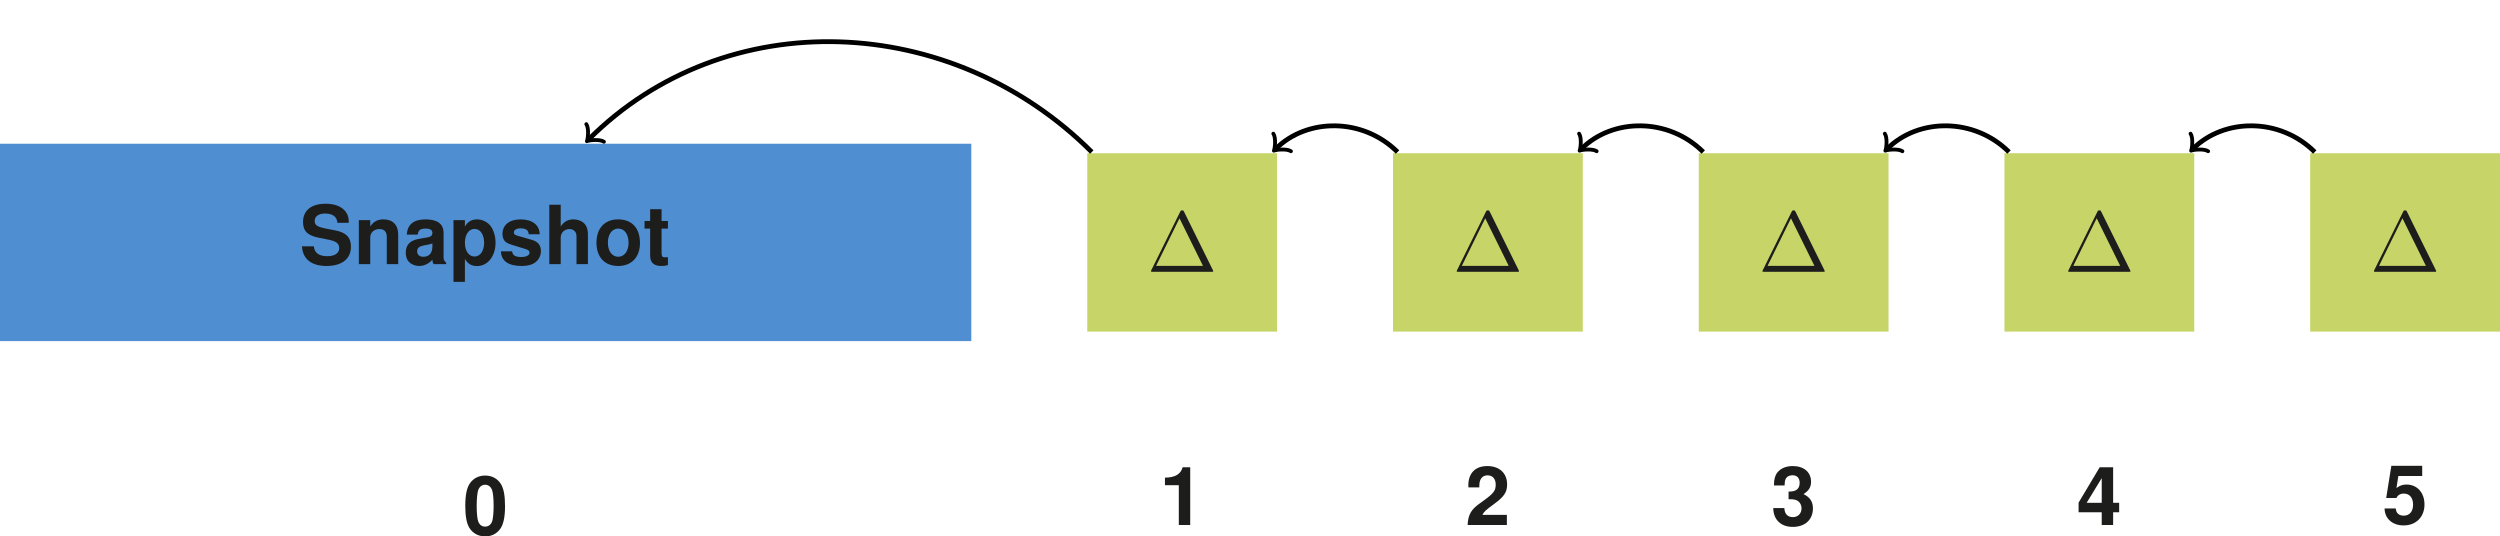
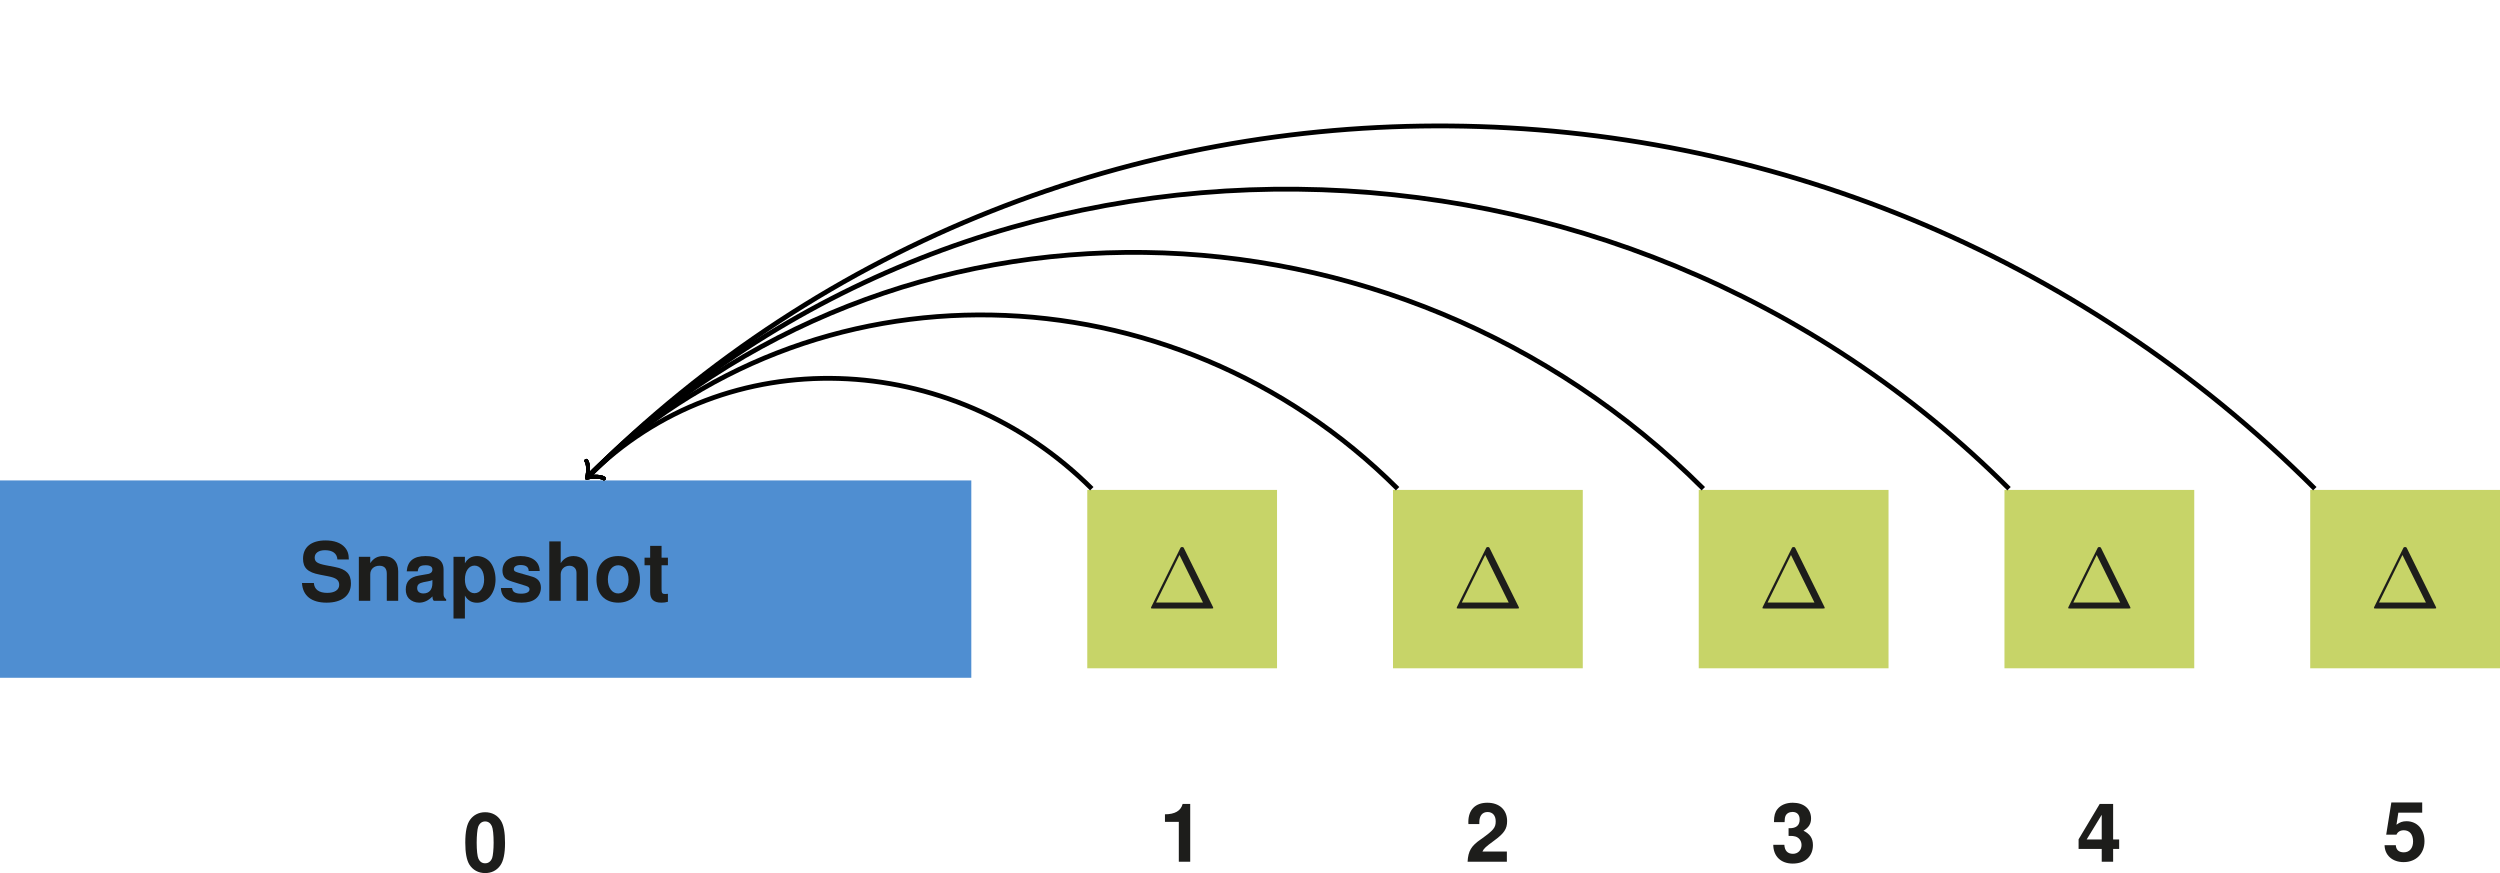
- <svg xmlns="http://www.w3.org/2000/svg" xmlns:xlink="http://www.w3.org/1999/xlink" height="89.282pt" version="1.1" viewBox="-0.363 -15.31 416.691 89.282" width="416.691pt">
+ <svg xmlns="http://www.w3.org/2000/svg" xmlns:xlink="http://www.w3.org/1999/xlink" height="145.399pt" version="1.1" viewBox="-0.363 -15.31 416.691 145.399" width="416.691pt">
  <defs>
    <path d="M6.183 -9.985C6.083 -10.186 6.054 -10.243 5.853 -10.243C5.638 -10.243 5.609 -10.186 5.509 -9.985L0.717 -0.287C0.689 -0.244 0.66 -0.158 0.66 -0.1C0.66 -0.014 0.674 0 0.961 0H10.731C11.018 0 11.032 -0.014 11.032 -0.1C11.032 -0.158 11.004 -0.244 10.975 -0.287L6.183 -9.985ZM5.409 -8.923L9.325 -0.99H1.506L5.409 -8.923Z" id="g0-1" />
    <path d="M3.707 -9.83C2.675 -9.83 1.792 -9.396 1.208 -8.595C0.652 -7.848 0.394 -6.612 0.394 -4.752C0.394 -3.055 0.625 -1.847 1.073 -1.113C1.643 -0.204 2.58 0.312 3.707 0.312C4.752 0.312 5.608 -0.109 6.205 -0.923C6.748 -1.657 7.02 -2.906 7.02 -4.698C7.02 -6.463 6.803 -7.658 6.341 -8.405C5.771 -9.328 4.834 -9.83 3.707 -9.83ZM3.707 -8.296C4.196 -8.296 4.589 -8.025 4.82 -7.522C5.01 -7.115 5.119 -6.056 5.119 -4.739C5.119 -3.666 5.01 -2.58 4.874 -2.2C4.657 -1.629 4.25 -1.317 3.707 -1.317C3.204 -1.317 2.824 -1.575 2.593 -2.064C2.403 -2.471 2.295 -3.49 2.295 -4.766C2.295 -5.893 2.403 -6.993 2.539 -7.386C2.756 -7.97 3.164 -8.296 3.707 -8.296Z" id="g2-48" />
    <path d="M3.232 -6.64V0H5.132V-9.627H3.87C3.571 -8.486 2.58 -7.902 0.923 -7.902V-6.64H3.232Z" id="g2-49" />
    <path d="M6.952 -1.697H2.879C3.123 -2.213 3.422 -2.485 4.834 -3.517C6.504 -4.739 6.993 -5.472 6.993 -6.775C6.993 -8.636 5.716 -9.83 3.693 -9.83C1.697 -9.83 0.53 -8.649 0.53 -6.612C0.53 -6.531 0.53 -6.422 0.543 -6.273H2.363V-6.585C2.363 -7.658 2.865 -8.283 3.734 -8.283C4.576 -8.283 5.092 -7.699 5.092 -6.735C5.092 -5.676 4.752 -5.255 2.634 -3.748C1.005 -2.634 0.502 -1.779 0.407 0H6.952V-1.697Z" id="g2-50" />
    <path d="M2.946 -4.304C3.612 -4.304 3.734 -4.291 4.06 -4.209C4.698 -4.033 5.105 -3.476 5.105 -2.77C5.105 -1.928 4.508 -1.317 3.68 -1.317C2.783 -1.317 2.295 -1.833 2.24 -2.824H0.394C0.407 -0.896 1.67 0.312 3.639 0.312C5.689 0.312 7.006 -0.896 7.006 -2.77C7.006 -3.897 6.517 -4.63 5.431 -5.16C6.327 -5.716 6.694 -6.327 6.694 -7.21C6.694 -8.812 5.499 -9.83 3.639 -9.83C2.539 -9.83 1.616 -9.45 1.073 -8.744C0.692 -8.269 0.516 -7.617 0.516 -6.762V-6.599H2.281C2.295 -7.115 2.335 -7.373 2.43 -7.617C2.607 -8.038 3.041 -8.296 3.598 -8.296C4.359 -8.296 4.793 -7.834 4.793 -7.033C4.793 -6.069 4.236 -5.581 3.109 -5.581H2.946V-4.304Z" id="g2-51" />
    <path d="M7.088 -3.707H6.083V-9.627H3.843L0.326 -3.734V-2.132H4.182V0H6.083V-2.132H7.088V-3.707ZM4.182 -3.707H1.67L4.182 -7.821V-3.707Z" id="g2-52" />
    <path d="M6.64 -9.627H1.494L0.638 -4.263H2.349C2.553 -4.739 2.987 -4.997 3.571 -4.997C4.535 -4.997 5.119 -4.304 5.119 -3.136C5.119 -2.01 4.521 -1.317 3.571 -1.317C2.743 -1.317 2.281 -1.738 2.24 -2.512H0.367C0.394 -0.828 1.67 0.312 3.544 0.312C5.608 0.312 7.02 -1.1 7.02 -3.177C7.02 -5.146 5.798 -6.504 4.019 -6.504C3.381 -6.504 2.906 -6.341 2.349 -5.92L2.661 -7.93H6.64V-9.627Z" id="g2-53" />
    <path d="M8.242 -6.884C8.242 -7.794 8.038 -8.391 7.549 -8.934C6.884 -9.667 5.784 -10.061 4.359 -10.061C1.982 -10.061 0.611 -8.948 0.611 -7.02C0.611 -5.485 1.385 -4.739 3.394 -4.359L4.779 -4.087C6.137 -3.829 6.64 -3.449 6.64 -2.648C6.64 -1.819 5.879 -1.317 4.644 -1.317C3.259 -1.317 2.485 -1.901 2.417 -2.96H0.434C0.557 -0.842 2.01 0.312 4.535 0.312C7.088 0.312 8.595 -0.883 8.595 -2.892C8.595 -4.454 7.807 -5.268 5.974 -5.621L4.426 -5.92C2.974 -6.205 2.553 -6.49 2.553 -7.21C2.553 -7.957 3.218 -8.432 4.263 -8.432C5.553 -8.432 6.273 -7.889 6.341 -6.884H8.242Z" id="g2-83" />
    <path d="M7.115 -0.231C6.775 -0.543 6.68 -0.747 6.68 -1.127V-5.2C6.68 -6.694 5.662 -7.454 3.68 -7.454S0.665 -6.612 0.543 -4.915H2.376C2.471 -5.676 2.783 -5.92 3.72 -5.92C4.454 -5.92 4.82 -5.676 4.82 -5.187C4.82 -4.942 4.698 -4.725 4.494 -4.616C4.236 -4.481 4.236 -4.481 3.299 -4.331L2.539 -4.196C1.086 -3.951 0.38 -3.204 0.38 -1.887C0.38 -1.263 0.557 -0.747 0.896 -0.38C1.317 0.054 1.955 0.312 2.607 0.312C3.422 0.312 4.168 -0.041 4.834 -0.733C4.834 -0.353 4.874 -0.217 5.051 0H7.115V-0.231ZM4.82 -2.946C4.82 -1.847 4.277 -1.222 3.313 -1.222C2.675 -1.222 2.281 -1.561 2.281 -2.105C2.281 -2.675 2.58 -2.946 3.367 -3.109L4.019 -3.232C4.521 -3.327 4.603 -3.354 4.82 -3.462V-2.946Z" id="g2-97" />
    <path d="M0.91 -9.898V0H2.811V-4.399C2.811 -5.241 3.422 -5.839 4.277 -5.839C4.684 -5.839 5.01 -5.689 5.228 -5.39C5.39 -5.146 5.445 -4.956 5.445 -4.481V0H7.346V-4.915C7.346 -5.825 7.101 -6.477 6.599 -6.898C6.178 -7.251 5.567 -7.454 4.956 -7.454C4.019 -7.454 3.34 -7.074 2.811 -6.273V-9.898H0.91Z" id="g2-104" />
    <path d="M0.855 -7.332V0H2.756V-4.399C2.756 -5.268 3.367 -5.839 4.291 -5.839C5.105 -5.839 5.513 -5.39 5.513 -4.521V0H7.414V-4.915C7.414 -6.531 6.517 -7.454 4.956 -7.454C3.965 -7.454 3.299 -7.088 2.756 -6.273V-7.332H0.855Z" id="g2-110" />
    <path d="M4.087 -7.454C1.847 -7.454 0.475 -5.974 0.475 -3.571C0.475 -1.154 1.847 0.312 4.101 0.312C6.327 0.312 7.726 -1.168 7.726 -3.517C7.726 -6.001 6.382 -7.454 4.087 -7.454ZM4.101 -5.92C5.146 -5.92 5.825 -4.983 5.825 -3.544C5.825 -2.172 5.119 -1.222 4.101 -1.222C3.069 -1.222 2.376 -2.172 2.376 -3.571S3.069 -5.92 4.101 -5.92Z" id="g2-111" />
    <path d="M2.688 -7.332H0.788V2.96H2.688V-0.869C3.15 -0.054 3.802 0.326 4.725 0.326C6.49 0.326 7.794 -1.331 7.794 -3.557C7.794 -4.589 7.495 -5.621 7.006 -6.3C6.517 -6.993 5.608 -7.454 4.725 -7.454C3.802 -7.454 3.15 -7.061 2.688 -6.246V-7.332ZM4.291 -5.866C5.255 -5.866 5.893 -4.929 5.893 -3.53C5.893 -2.2 5.228 -1.263 4.291 -1.263C3.34 -1.263 2.688 -2.186 2.688 -3.557S3.34 -5.866 4.291 -5.866Z" id="g2-112" />
    <path d="M6.857 -4.97C6.83 -6.517 5.635 -7.454 3.666 -7.454C1.806 -7.454 0.652 -6.517 0.652 -5.01C0.652 -4.521 0.801 -4.101 1.059 -3.815C1.317 -3.557 1.548 -3.435 2.254 -3.204L4.521 -2.498C4.997 -2.349 5.16 -2.2 5.16 -1.901C5.16 -1.453 4.63 -1.181 3.748 -1.181C3.259 -1.181 2.865 -1.276 2.621 -1.439C2.417 -1.589 2.335 -1.738 2.254 -2.132H0.394C0.448 -0.53 1.629 0.312 3.856 0.312C4.874 0.312 5.648 0.095 6.192 -0.339S7.061 -1.453 7.061 -2.172C7.061 -3.123 6.585 -3.734 5.621 -4.019L3.218 -4.712C2.688 -4.874 2.553 -4.983 2.553 -5.282C2.553 -5.689 2.987 -5.961 3.652 -5.961C4.562 -5.961 5.01 -5.635 5.024 -4.97H6.857Z" id="g2-115" />
    <path d="M4.087 -7.183H3.028V-9.152H1.127V-7.183H0.19V-5.92H1.127V-1.412C1.127 -0.258 1.738 0.312 2.987 0.312C3.408 0.312 3.748 0.272 4.087 0.163V-1.168C3.897 -1.141 3.788 -1.127 3.652 -1.127C3.15 -1.127 3.028 -1.276 3.028 -1.928V-5.92H4.087V-7.183Z" id="g2-116" />
  </defs>
  <g id="page1">
-     <path d="M-0.363 41.543H161.531V8.648H-0.363Z" fill="#4f8ed1" />
+     <path d="M-0.363 97.66H161.531V64.766H-0.363Z" fill="#4f8ed1" />
    <g fill="#1d1d1b" transform="matrix(1 0 0 1 -70.9845 3.6151)">
-       <use x="120.52" xlink:href="#g2-83" y="25.095" />
-       <use x="129.577" xlink:href="#g2-110" y="25.095" />
-       <use x="137.873" xlink:href="#g2-97" y="25.095" />
-       <use x="145.422" xlink:href="#g2-112" y="25.095" />
-       <use x="153.718" xlink:href="#g2-115" y="25.095" />
-       <use x="161.267" xlink:href="#g2-104" y="25.095" />
-       <use x="169.564" xlink:href="#g2-111" y="25.095" />
-       <use x="177.86" xlink:href="#g2-116" y="25.095" />
+       <use x="120.52" xlink:href="#g2-83" y="81.212" />
+       <use x="129.577" xlink:href="#g2-110" y="81.212" />
+       <use x="137.873" xlink:href="#g2-97" y="81.212" />
+       <use x="145.422" xlink:href="#g2-112" y="81.212" />
+       <use x="153.718" xlink:href="#g2-115" y="81.212" />
+       <use x="161.267" xlink:href="#g2-104" y="81.212" />
+       <use x="169.564" xlink:href="#g2-111" y="81.212" />
+       <use x="177.86" xlink:href="#g2-116" y="81.212" />
    </g>
-     <path d="M180.859 39.961H212.488V10.23H180.859Z" fill="#c7d468" />
+     <path d="M180.859 96.078H212.488V66.348H180.859Z" fill="#c7d468" />
    <g fill="#1d1d1b" transform="matrix(1 0 0 1 110.238 4.9017)">
-       <use x="80.583" xlink:href="#g0-1" y="25.095" />
+       <use x="80.583" xlink:href="#g0-1" y="81.212" />
    </g>
-     <path d="M231.816 39.961H263.449V10.23H231.816Z" fill="#c7d468" />
+     <path d="M231.816 96.078H263.449V66.348H231.816Z" fill="#c7d468" />
    <g fill="#1d1d1b" transform="matrix(1 0 0 1 161.197 4.9017)">
-       <use x="80.583" xlink:href="#g0-1" y="25.095" />
+       <use x="80.583" xlink:href="#g0-1" y="81.212" />
    </g>
-     <path d="M282.777 39.961H314.41V10.23H282.777Z" fill="#c7d468" />
+     <path d="M282.777 96.078H314.41V66.348H282.777Z" fill="#c7d468" />
    <g fill="#1d1d1b" transform="matrix(1 0 0 1 212.157 4.9017)">
-       <use x="80.583" xlink:href="#g0-1" y="25.095" />
+       <use x="80.583" xlink:href="#g0-1" y="81.212" />
    </g>
-     <path d="M333.734 39.961H365.367V10.23H333.734Z" fill="#c7d468" />
+     <path d="M333.734 96.078H365.367V66.348H333.734Z" fill="#c7d468" />
    <g fill="#1d1d1b" transform="matrix(1 0 0 1 263.116 4.9017)">
-       <use x="80.583" xlink:href="#g0-1" y="25.095" />
+       <use x="80.583" xlink:href="#g0-1" y="81.212" />
    </g>
-     <path d="M384.695 39.961H416.328V10.23H384.695Z" fill="#c7d468" />
+     <path d="M384.695 96.078H416.328V66.348H384.695Z" fill="#c7d468" />
    <g fill="#1d1d1b" transform="matrix(1 0 0 1 314.075 4.9017)">
-       <use x="80.583" xlink:href="#g0-1" y="25.095" />
+       <use x="80.583" xlink:href="#g0-1" y="81.212" />
    </g>
-     <g fill="#1d1d1b" transform="matrix(1 0 0 1 -3.7888 48.6872)">
-       <use x="80.583" xlink:href="#g2-48" y="25.095" />
+     <g fill="#1d1d1b" transform="matrix(1 0 0 1 -3.7888 48.687)">
+       <use x="80.583" xlink:href="#g2-48" y="81.212" />
    </g>
    <g fill="#1d1d1b" transform="matrix(1 0 0 1 112.302 47.105)">
-       <use x="80.583" xlink:href="#g2-49" y="25.095" />
+       <use x="80.583" xlink:href="#g2-49" y="81.212" />
    </g>
    <g fill="#1d1d1b" transform="matrix(1 0 0 1 163.261 47.105)">
-       <use x="80.583" xlink:href="#g2-50" y="25.095" />
+       <use x="80.583" xlink:href="#g2-50" y="81.212" />
    </g>
    <g fill="#1d1d1b" transform="matrix(1 0 0 1 214.221 47.105)">
-       <use x="80.583" xlink:href="#g2-51" y="25.095" />
+       <use x="80.583" xlink:href="#g2-51" y="81.212" />
    </g>
    <g fill="#1d1d1b" transform="matrix(1 0 0 1 265.18 47.105)">
-       <use x="80.583" xlink:href="#g2-52" y="25.095" />
+       <use x="80.583" xlink:href="#g2-52" y="81.212" />
    </g>
-     <g fill="#1d1d1b" transform="matrix(1 0 0 1 316.139 46.8597)">
-       <use x="80.583" xlink:href="#g2-53" y="25.095" />
+     <g fill="#1d1d1b" transform="matrix(1 0 0 1 316.139 46.86)">
+       <use x="80.583" xlink:href="#g2-53" y="81.212" />
    </g>
-     <path d="M181.613 10.031C158.25 -13.328 120.59 -14.91 97.731 7.949" fill="none" stroke="#000000" stroke-miterlimit="10.037" stroke-width="0.8" />
-     <path d="M100.297 8.316C99.652 7.859 97.824 8.039 97.457 8.223C97.641 7.855 97.824 6.027 97.363 5.383" fill="none" stroke="#000000" stroke-linecap="round" stroke-linejoin="round" stroke-miterlimit="10.037" stroke-width="0.64" />
-     <path d="M232.574 10.031C226.824 4.289 217.484 4.289 212.238 9.531" fill="none" stroke="#000000" stroke-miterlimit="10.037" stroke-width="0.8" />
-     <path d="M214.805 9.898C214.164 9.441 212.332 9.621 211.965 9.805C212.148 9.441 212.332 7.609 211.871 6.969" fill="none" stroke="#000000" stroke-linecap="round" stroke-linejoin="round" stroke-miterlimit="10.037" stroke-width="0.64" />
-     <path d="M283.531 10.031C277.785 4.289 268.441 4.289 263.199 9.531" fill="none" stroke="#000000" stroke-miterlimit="10.037" stroke-width="0.8" />
-     <path d="M265.761 9.898C265.121 9.441 263.289 9.621 262.921 9.805C263.105 9.441 263.289 7.609 262.832 6.969" fill="none" stroke="#000000" stroke-linecap="round" stroke-linejoin="round" stroke-miterlimit="10.037" stroke-width="0.64" />
-     <path d="M334.492 10.031C328.742 4.289 319.402 4.289 314.156 9.531" fill="none" stroke="#000000" stroke-miterlimit="10.037" stroke-width="0.8" />
-     <path d="M316.723 9.898C316.082 9.441 314.25 9.621 313.883 9.805C314.067 9.441 314.25 7.609 313.793 6.969" fill="none" stroke="#000000" stroke-linecap="round" stroke-linejoin="round" stroke-miterlimit="10.037" stroke-width="0.64" />
-     <path d="M385.453 10.031C379.703 4.289 370.359 4.289 365.117 9.531" fill="none" stroke="#000000" stroke-miterlimit="10.037" stroke-width="0.8" />
-     <path d="M367.68 9.898C367.039 9.441 365.207 9.621 364.844 9.805C365.027 9.441 365.207 7.609 364.75 6.969" fill="none" stroke="#000000" stroke-linecap="round" stroke-linejoin="round" stroke-miterlimit="10.037" stroke-width="0.64" />
+     <path d="M181.613 66.148C158.25 42.789 120.59 41.207 97.731 64.066" fill="none" stroke="#000000" stroke-miterlimit="10.037" stroke-width="0.8" />
+     <path d="M100.297 64.434C99.652 63.973 97.824 64.156 97.457 64.34C97.641 63.973 97.824 62.145 97.363 61.5" fill="none" stroke="#000000" stroke-linecap="round" stroke-linejoin="round" stroke-miterlimit="10.037" stroke-width="0.64" />
+     <path d="M232.582 66.148C195.101 28.684 134.695 27.102 97.731 64.066" fill="none" stroke="#000000" stroke-miterlimit="10.037" stroke-width="0.8" />
+     <path d="M100.293 64.434C99.652 63.973 97.824 64.156 97.457 64.34C97.641 63.973 97.824 62.145 97.363 61.5" fill="none" stroke="#000000" stroke-linecap="round" stroke-linejoin="round" stroke-miterlimit="10.037" stroke-width="0.64" />
+     <path d="M283.539 66.148C232.156 14.777 148.602 13.195 97.731 64.066" fill="none" stroke="#000000" stroke-miterlimit="10.037" stroke-width="0.8" />
+     <path d="M100.297 64.434C99.652 63.973 97.824 64.156 97.457 64.34C97.641 63.973 97.824 62.145 97.363 61.5" fill="none" stroke="#000000" stroke-linecap="round" stroke-linejoin="round" stroke-miterlimit="10.037" stroke-width="0.64" />
+     <path d="M334.492 66.148C269.062 0.723 162.656 -0.859 97.731 64.066" fill="none" stroke="#000000" stroke-miterlimit="10.037" stroke-width="0.8" />
+     <path d="M100.297 64.434C99.652 63.973 97.824 64.156 97.457 64.34C97.641 63.973 97.824 62.145 97.363 61.5" fill="none" stroke="#000000" stroke-linecap="round" stroke-linejoin="round" stroke-miterlimit="10.037" stroke-width="0.64" />
+     <path d="M385.461 66.148C305.969 -13.328 176.707 -14.91 97.731 64.066" fill="none" stroke="#000000" stroke-miterlimit="10.037" stroke-width="0.8" />
+     <path d="M100.297 64.434C99.652 63.973 97.824 64.156 97.457 64.34C97.641 63.973 97.824 62.145 97.363 61.5" fill="none" stroke="#000000" stroke-linecap="round" stroke-linejoin="round" stroke-miterlimit="10.037" stroke-width="0.64" />
  </g>
</svg>
